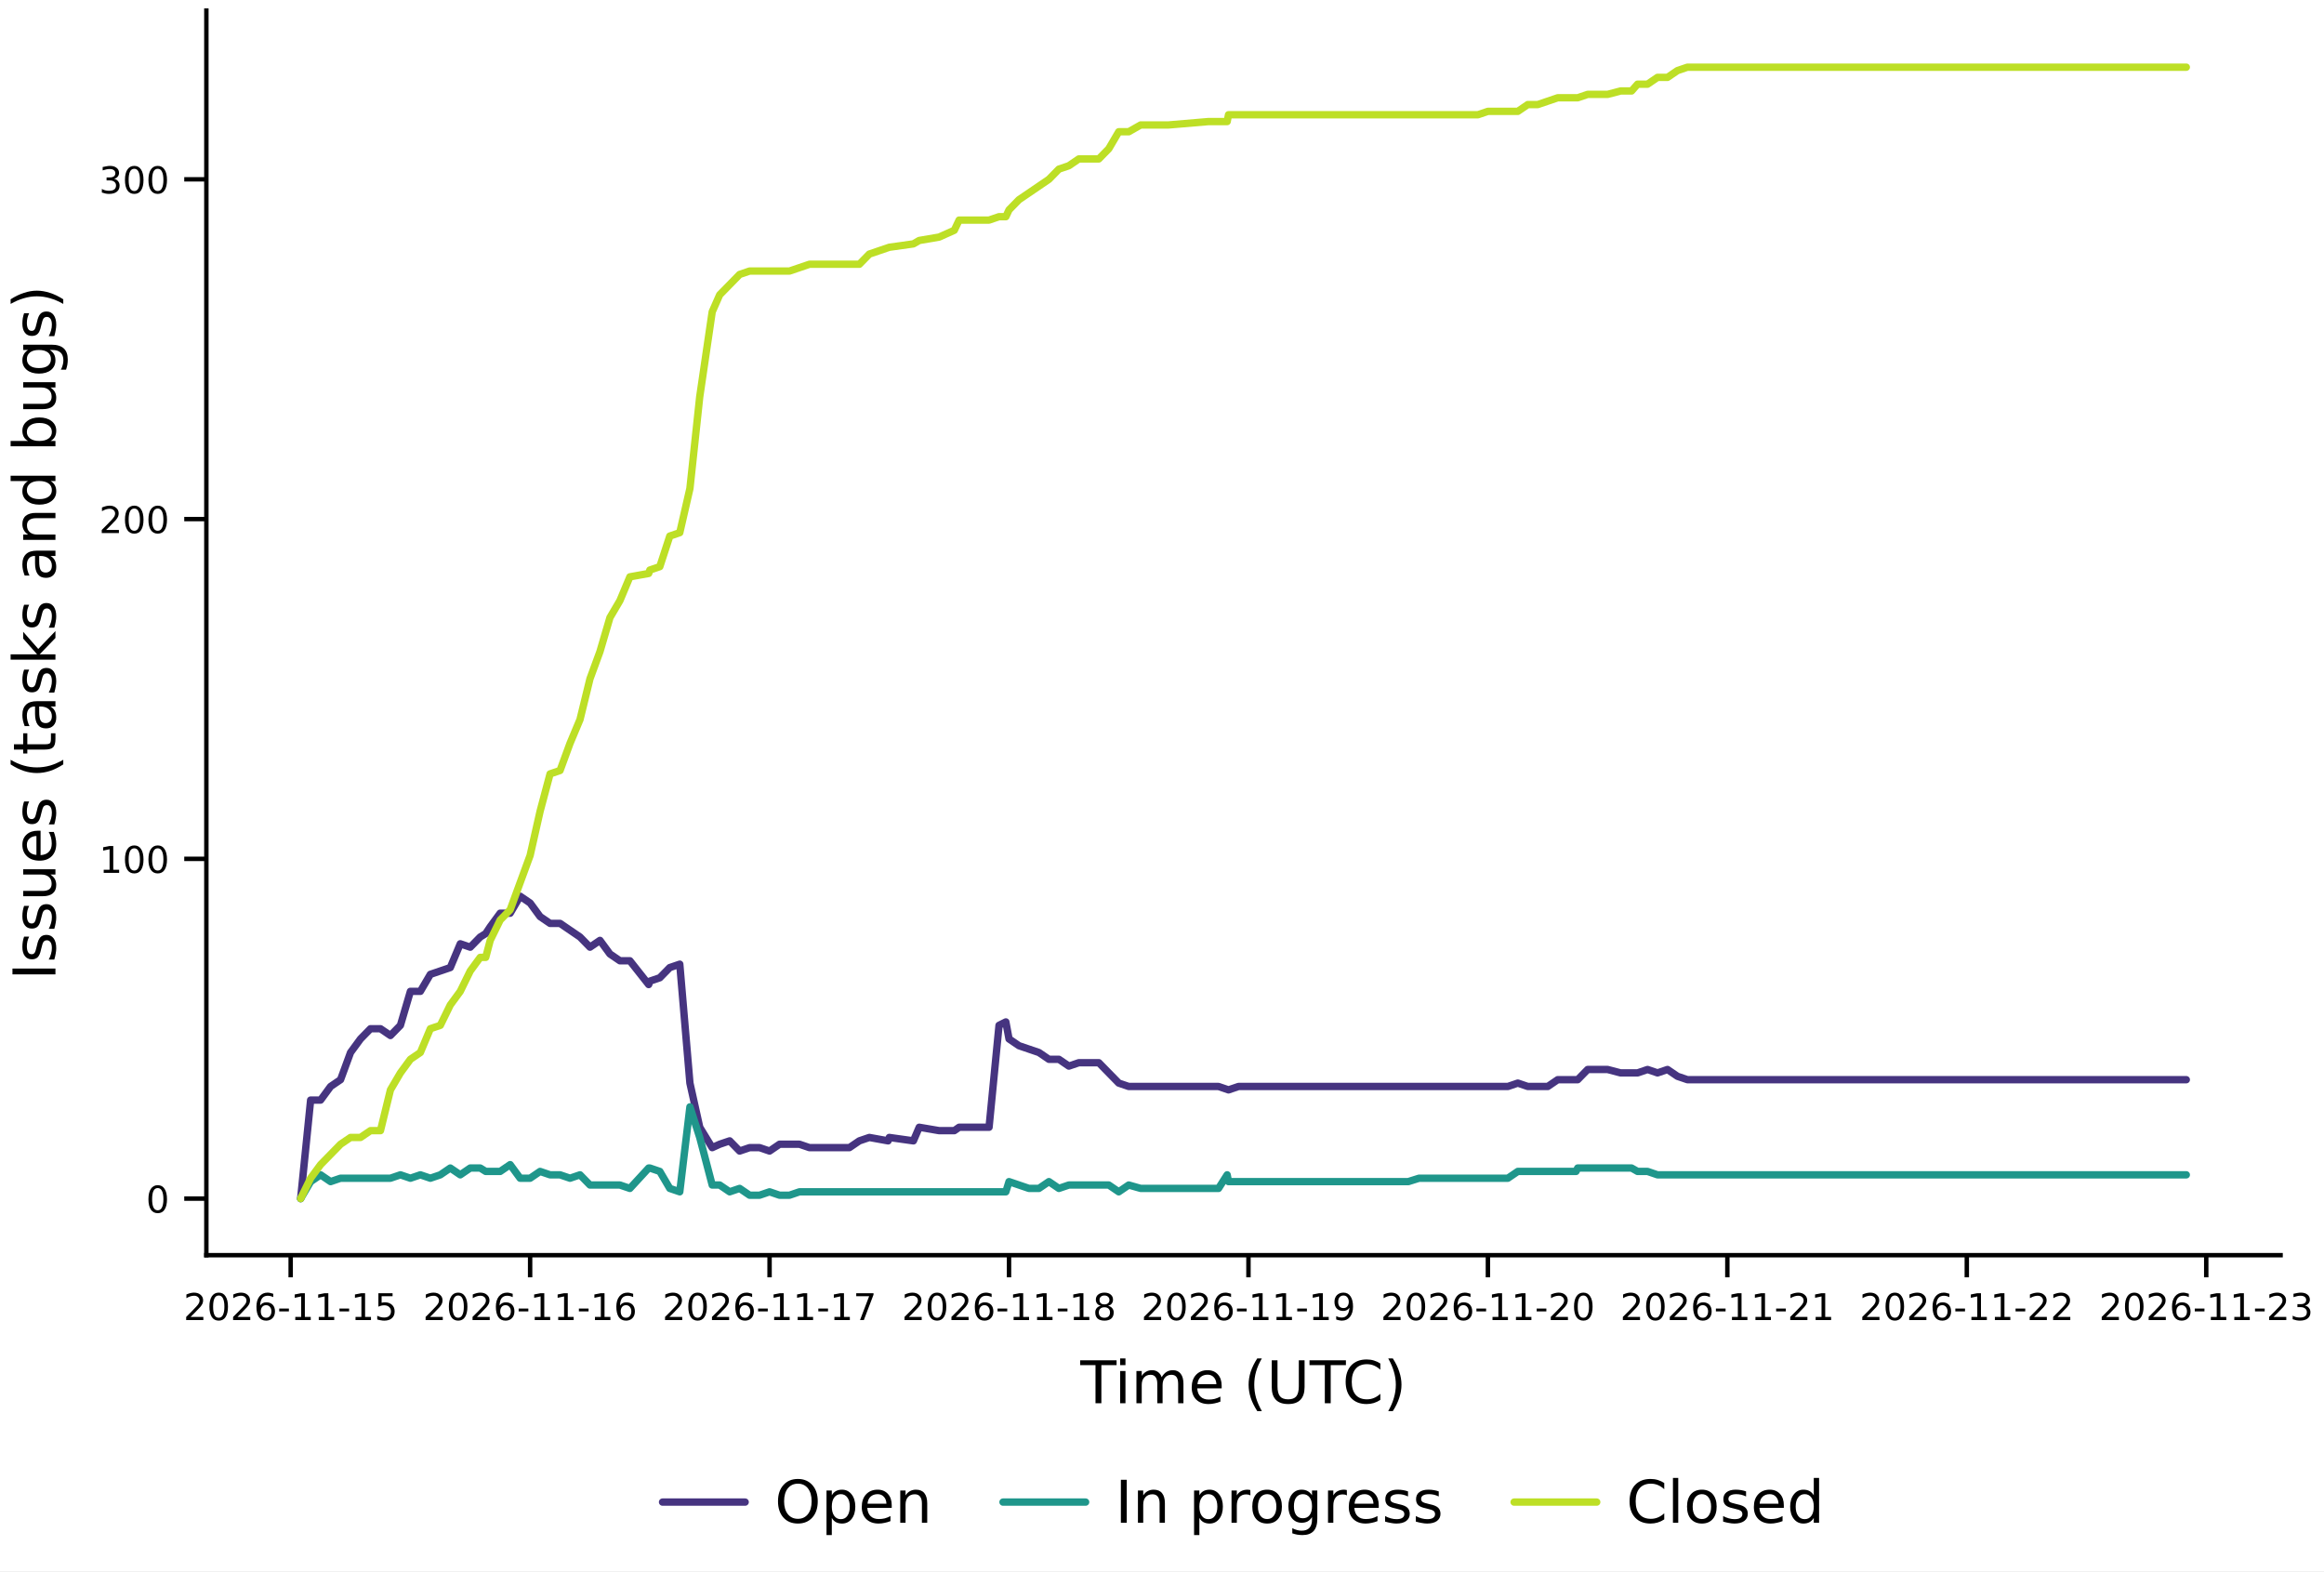
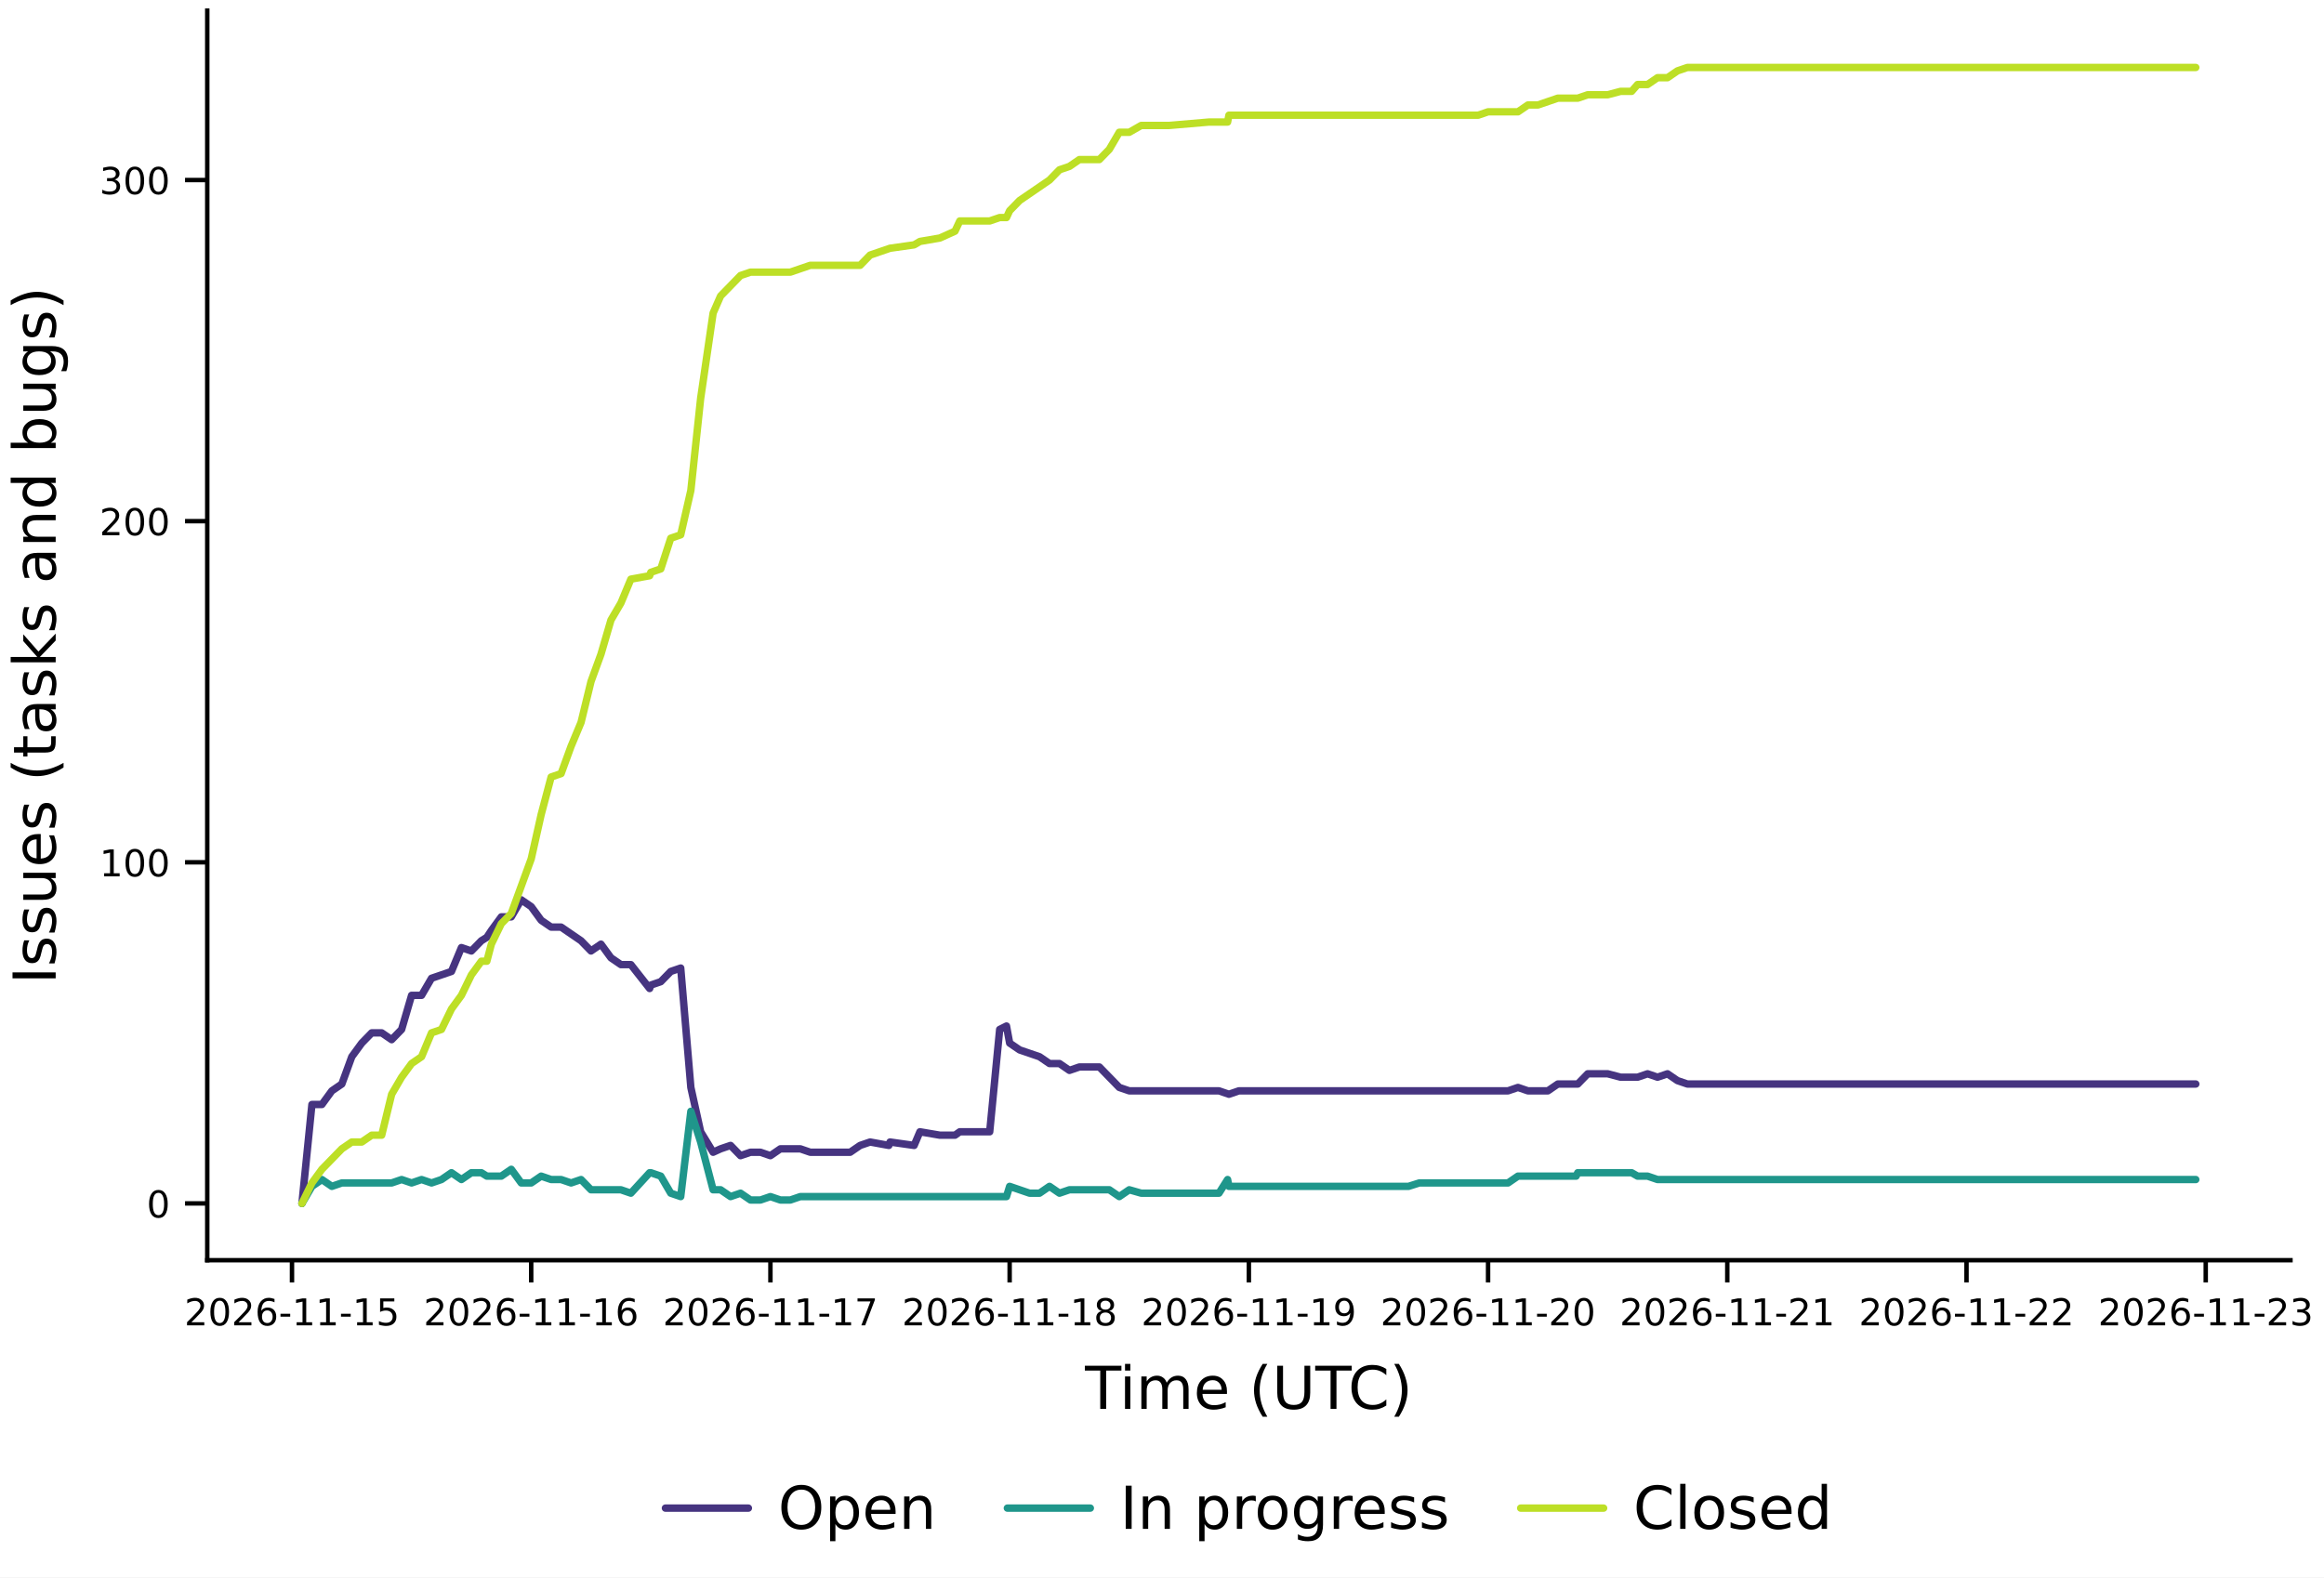
- <svg xmlns="http://www.w3.org/2000/svg" xmlns:xlink="http://www.w3.org/1999/xlink" width="315.145pt" height="213.046pt" viewBox="0 0 315.145 213.046" version="1.1">
+ <svg xmlns="http://www.w3.org/2000/svg" xmlns:xlink="http://www.w3.org/1999/xlink" width="313.785pt" height="213.046pt" viewBox="0 0 313.785 213.046" version="1.1">
  <defs>
    <style type="text/css">*{stroke-linejoin: round; stroke-linecap: butt}</style>
  </defs>
  <g id="figure_1">
    <g id="patch_1">
-       <path d="M 0 213.046  L 315.145 213.046  L 315.145 0  L 0 0  z " style="fill: #ffffff" />
+       <path d="M 0 213.046  L 313.785 213.046  L 313.785 0  L 0 0  z " style="fill: #ffffff" />
    </g>
    <g id="axes_1">
      <g id="patch_2">
        <path d="M 27.984 170.203  L 309.256 170.203  L 309.256 1.44  L 27.984 1.44  z " style="fill: #ffffff" />
      </g>
      <g id="matplotlib.axis_1">
        <g id="xtick_1">
          <g id="line2d_1">
            <defs>
-               <path id="m005df5a9b6" d="M 0 0  L 0 3  " style="stroke: #000000; stroke-width: 0.6" />
+               <path id="md938f179ae" d="M 0 0  L 0 3  " style="stroke: #000000; stroke-width: 0.6" />
            </defs>
            <g>
-               <use xlink:href="#m005df5a9b6" x="39.417" y="170.203" style="stroke: #000000; stroke-width: 0.6" />
+               <use xlink:href="#md938f179ae" x="39.424" y="170.203" style="stroke: #000000; stroke-width: 0.6" />
            </g>
          </g>
          <g id="text_1">
-             <text style="font-size: 5px; font-family: 'DejaVu Sans', sans-serif; text-anchor: middle" x="39.417" y="179.002" transform="rotate(-0 39.41652 179.0017)">2026-11-15</text>
+             <text style="font-size: 5px; font-family: 'DejaVu Sans', sans-serif; text-anchor: middle" x="39.424" y="179.002" transform="rotate(-0 39.42364 179.0017)">2026-11-15</text>
          </g>
        </g>
        <g id="xtick_2">
          <g id="line2d_2">
            <g>
-               <use xlink:href="#m005df5a9b6" x="71.887" y="170.203" style="stroke: #000000; stroke-width: 0.6" />
+               <use xlink:href="#md938f179ae" x="71.723" y="170.203" style="stroke: #000000; stroke-width: 0.6" />
            </g>
          </g>
          <g id="text_2">
-             <text style="font-size: 5px; font-family: 'DejaVu Sans', sans-serif; text-anchor: middle" x="71.887" y="179.002" transform="rotate(-0 71.88653 179.0017)">2026-11-16</text>
+             <text style="font-size: 5px; font-family: 'DejaVu Sans', sans-serif; text-anchor: middle" x="71.723" y="179.002" transform="rotate(-0 71.72276 179.0017)">2026-11-16</text>
          </g>
        </g>
        <g id="xtick_3">
          <g id="line2d_3">
            <g>
-               <use xlink:href="#m005df5a9b6" x="104.357" y="170.203" style="stroke: #000000; stroke-width: 0.6" />
+               <use xlink:href="#md938f179ae" x="104.022" y="170.203" style="stroke: #000000; stroke-width: 0.6" />
            </g>
          </g>
          <g id="text_3">
-             <text style="font-size: 5px; font-family: 'DejaVu Sans', sans-serif; text-anchor: middle" x="104.357" y="179.002" transform="rotate(-0 104.3565 179.0017)">2026-11-17</text>
+             <text style="font-size: 5px; font-family: 'DejaVu Sans', sans-serif; text-anchor: middle" x="104.022" y="179.002" transform="rotate(-0 104.0219 179.0017)">2026-11-17</text>
          </g>
        </g>
        <g id="xtick_4">
          <g id="line2d_4">
            <g>
-               <use xlink:href="#m005df5a9b6" x="136.827" y="170.203" style="stroke: #000000; stroke-width: 0.6" />
+               <use xlink:href="#md938f179ae" x="136.321" y="170.203" style="stroke: #000000; stroke-width: 0.6" />
            </g>
          </g>
          <g id="text_4">
-             <text style="font-size: 5px; font-family: 'DejaVu Sans', sans-serif; text-anchor: middle" x="136.827" y="179.002" transform="rotate(-0 136.8265 179.0017)">2026-11-18</text>
+             <text style="font-size: 5px; font-family: 'DejaVu Sans', sans-serif; text-anchor: middle" x="136.321" y="179.002" transform="rotate(-0 136.321 179.0017)">2026-11-18</text>
          </g>
        </g>
        <g id="xtick_5">
          <g id="line2d_5">
            <g>
-               <use xlink:href="#m005df5a9b6" x="169.297" y="170.203" style="stroke: #000000; stroke-width: 0.6" />
+               <use xlink:href="#md938f179ae" x="168.62" y="170.203" style="stroke: #000000; stroke-width: 0.6" />
            </g>
          </g>
          <g id="text_5">
-             <text style="font-size: 5px; font-family: 'DejaVu Sans', sans-serif; text-anchor: middle" x="169.297" y="179.002" transform="rotate(-0 169.2966 179.0017)">2026-11-19</text>
+             <text style="font-size: 5px; font-family: 'DejaVu Sans', sans-serif; text-anchor: middle" x="168.62" y="179.002" transform="rotate(-0 168.6201 179.0017)">2026-11-19</text>
          </g>
        </g>
        <g id="xtick_6">
          <g id="line2d_6">
            <g>
-               <use xlink:href="#m005df5a9b6" x="201.767" y="170.203" style="stroke: #000000; stroke-width: 0.6" />
+               <use xlink:href="#md938f179ae" x="200.919" y="170.203" style="stroke: #000000; stroke-width: 0.6" />
            </g>
          </g>
          <g id="text_6">
-             <text style="font-size: 5px; font-family: 'DejaVu Sans', sans-serif; text-anchor: middle" x="201.767" y="179.002" transform="rotate(-0 201.7666 179.0017)">2026-11-20</text>
+             <text style="font-size: 5px; font-family: 'DejaVu Sans', sans-serif; text-anchor: middle" x="200.919" y="179.002" transform="rotate(-0 200.9192 179.0017)">2026-11-20</text>
          </g>
        </g>
        <g id="xtick_7">
          <g id="line2d_7">
            <g>
-               <use xlink:href="#m005df5a9b6" x="234.237" y="170.203" style="stroke: #000000; stroke-width: 0.6" />
+               <use xlink:href="#md938f179ae" x="233.218" y="170.203" style="stroke: #000000; stroke-width: 0.6" />
            </g>
          </g>
          <g id="text_7">
-             <text style="font-size: 5px; font-family: 'DejaVu Sans', sans-serif; text-anchor: middle" x="234.237" y="179.002" transform="rotate(-0 234.2366 179.0017)">2026-11-21</text>
+             <text style="font-size: 5px; font-family: 'DejaVu Sans', sans-serif; text-anchor: middle" x="233.218" y="179.002" transform="rotate(-0 233.2183 179.0017)">2026-11-21</text>
          </g>
        </g>
        <g id="xtick_8">
          <g id="line2d_8">
            <g>
-               <use xlink:href="#m005df5a9b6" x="266.707" y="170.203" style="stroke: #000000; stroke-width: 0.6" />
+               <use xlink:href="#md938f179ae" x="265.517" y="170.203" style="stroke: #000000; stroke-width: 0.6" />
            </g>
          </g>
          <g id="text_8">
-             <text style="font-size: 5px; font-family: 'DejaVu Sans', sans-serif; text-anchor: middle" x="266.707" y="179.002" transform="rotate(-0 266.7066 179.0017)">2026-11-22</text>
+             <text style="font-size: 5px; font-family: 'DejaVu Sans', sans-serif; text-anchor: middle" x="265.517" y="179.002" transform="rotate(-0 265.5174 179.0017)">2026-11-22</text>
          </g>
        </g>
        <g id="xtick_9">
          <g id="line2d_9">
            <g>
-               <use xlink:href="#m005df5a9b6" x="299.177" y="170.203" style="stroke: #000000; stroke-width: 0.6" />
+               <use xlink:href="#md938f179ae" x="297.817" y="170.203" style="stroke: #000000; stroke-width: 0.6" />
            </g>
          </g>
          <g id="text_9">
-             <text style="font-size: 5px; font-family: 'DejaVu Sans', sans-serif; text-anchor: middle" x="299.177" y="179.002" transform="rotate(-0 299.1766 179.0017)">2026-11-23</text>
+             <text style="font-size: 5px; font-family: 'DejaVu Sans', sans-serif; text-anchor: middle" x="297.817" y="179.002" transform="rotate(-0 297.8166 179.0017)">2026-11-23</text>
          </g>
        </g>
        <g id="text_10">
          <text style="font-size: 8px; font-family: 'DejaVu Sans', sans-serif; text-anchor: middle" x="168.62" y="190.282" transform="rotate(-0 168.6201 190.2816)">Time (UTC)</text>
        </g>
      </g>
      <g id="matplotlib.axis_2">
        <g id="ytick_1">
          <g id="line2d_10">
            <defs>
-               <path id="mefda11f73b" d="M 0 0  L -3 0  " style="stroke: #000000; stroke-width: 0.6" />
+               <path id="m7f4bf7c309" d="M 0 0  L -3 0  " style="stroke: #000000; stroke-width: 0.6" />
            </defs>
            <g>
-               <use xlink:href="#mefda11f73b" x="27.984" y="162.532" style="stroke: #000000; stroke-width: 0.6" />
+               <use xlink:href="#m7f4bf7c309" x="27.984" y="162.532" style="stroke: #000000; stroke-width: 0.6" />
            </g>
          </g>
          <g id="text_11">
            <text style="font-size: 5px; font-family: 'DejaVu Sans', sans-serif; text-anchor: end" x="22.984" y="164.431" transform="rotate(-0 22.98438 164.4312)">0</text>
          </g>
        </g>
        <g id="ytick_2">
          <g id="line2d_11">
            <g>
-               <use xlink:href="#mefda11f73b" x="27.984" y="116.46" style="stroke: #000000; stroke-width: 0.6" />
+               <use xlink:href="#m7f4bf7c309" x="27.984" y="116.46" style="stroke: #000000; stroke-width: 0.6" />
            </g>
          </g>
          <g id="text_12">
            <text style="font-size: 5px; font-family: 'DejaVu Sans', sans-serif; text-anchor: end" x="22.984" y="118.359" transform="rotate(-0 22.98438 118.3589)">100</text>
          </g>
        </g>
        <g id="ytick_3">
          <g id="line2d_12">
            <g>
-               <use xlink:href="#mefda11f73b" x="27.984" y="70.387" style="stroke: #000000; stroke-width: 0.6" />
+               <use xlink:href="#m7f4bf7c309" x="27.984" y="70.387" style="stroke: #000000; stroke-width: 0.6" />
            </g>
          </g>
          <g id="text_13">
            <text style="font-size: 5px; font-family: 'DejaVu Sans', sans-serif; text-anchor: end" x="22.984" y="72.287" transform="rotate(-0 22.98438 72.28662)">200</text>
          </g>
        </g>
        <g id="ytick_4">
          <g id="line2d_13">
            <g>
-               <use xlink:href="#mefda11f73b" x="27.984" y="24.315" style="stroke: #000000; stroke-width: 0.6" />
+               <use xlink:href="#m7f4bf7c309" x="27.984" y="24.315" style="stroke: #000000; stroke-width: 0.6" />
            </g>
          </g>
          <g id="text_14">
            <text style="font-size: 5px; font-family: 'DejaVu Sans', sans-serif; text-anchor: end" x="22.984" y="26.214" transform="rotate(-0 22.98438 26.21431)">300</text>
          </g>
        </g>
        <g id="text_15">
          <text style="font-size: 8px; font-family: 'DejaVu Sans', sans-serif; text-anchor: middle" x="7.519" y="85.821" transform="rotate(-90 7.51875 85.82143)">Issues (tasks and bugs)</text>
        </g>
      </g>
      <g id="line2d_14">
-         <path d="M 40.769 162.532  L 42.122 149.171  L 43.475 149.171  L 44.828 147.328  L 46.181 146.407  L 47.534 142.721  L 48.887 140.878  L 50.24 139.496  L 51.593 139.496  L 52.946 140.417  L 54.299 139.035  L 55.652 134.428  L 57.004 134.428  L 58.357 132.124  L 61.063 131.203  L 62.416 127.978  L 63.769 128.438  L 65.122 127.056  L 65.866 126.595  L 66.475 125.674  L 67.828 123.831  L 69.181 123.831  L 70.534 121.527  L 71.887 122.449  L 73.239 124.292  L 74.592 125.213  L 75.945 125.213  L 78.651 127.056  L 80.004 128.438  L 81.357 127.517  L 82.71 129.36  L 84.063 130.281  L 85.416 130.281  L 87.964 133.506  L 88.122 133.046  L 89.474 132.585  L 90.827 131.203  L 92.18 130.742  L 93.556 146.867  L 94.886 152.857  L 96.577 155.621  L 97.592 155.16  L 98.945 154.7  L 100.298 156.082  L 101.651 155.621  L 103.004 155.621  L 104.357 156.082  L 105.709 155.16  L 108.415 155.16  L 109.768 155.621  L 115.18 155.621  L 116.533 154.7  L 117.886 154.239  L 120.434 154.7  L 120.592 154.239  L 123.861 154.7  L 124.65 152.857  L 127.356 153.317  L 129.408 153.317  L 130.062 152.857  L 134.121 152.857  L 135.474 139.035  L 136.398 138.574  L 136.827 140.878  L 138.179 141.799  L 140.885 142.721  L 142.238 143.642  L 143.591 143.642  L 144.944 144.564  L 146.297 144.103  L 149.003 144.103  L 151.709 146.867  L 153.062 147.328  L 165.238 147.328  L 166.591 147.789  L 167.944 147.328  L 204.472 147.328  L 205.825 146.867  L 207.178 147.328  L 209.884 147.328  L 211.237 146.407  L 213.943 146.407  L 215.296 145.024  L 218.002 145.024  L 219.76 145.485  L 222.06 145.485  L 223.413 145.024  L 224.766 145.485  L 226.119 145.024  L 227.472 145.946  L 228.825 146.407  L 296.471 146.407  L 296.471 146.407  " clip-path="url(#p411ab457e3)" style="fill: none; stroke: #463480; stroke-linecap: round" />
+         <path d="M 40.769 162.532  L 42.115 149.171  L 43.461 149.171  L 44.807 147.328  L 46.153 146.407  L 47.498 142.721  L 48.844 140.878  L 50.19 139.496  L 51.536 139.496  L 52.882 140.417  L 54.227 139.035  L 55.573 134.428  L 56.919 134.428  L 58.265 132.124  L 60.956 131.203  L 62.302 127.978  L 63.648 128.438  L 64.994 127.056  L 65.734 126.595  L 66.34 125.674  L 67.685 123.831  L 69.031 123.831  L 70.377 121.527  L 71.723 122.449  L 73.069 124.292  L 74.414 125.213  L 75.76 125.213  L 78.452 127.056  L 79.798 128.438  L 81.143 127.517  L 82.489 129.36  L 83.835 130.281  L 85.181 130.281  L 87.715 133.506  L 87.872 133.046  L 89.218 132.585  L 90.564 131.203  L 91.91 130.742  L 93.278 146.867  L 94.601 152.857  L 96.284 155.621  L 97.293 155.16  L 98.639 154.7  L 99.984 156.082  L 101.33 155.621  L 102.676 155.621  L 104.022 156.082  L 105.368 155.16  L 108.059 155.16  L 109.405 155.621  L 114.788 155.621  L 116.134 154.7  L 117.48 154.239  L 120.014 154.7  L 120.171 154.239  L 123.424 154.7  L 124.209 152.857  L 126.9 153.317  L 128.942 153.317  L 129.592 152.857  L 133.629 152.857  L 134.975 139.035  L 135.895 138.574  L 136.321 140.878  L 137.667 141.799  L 140.358 142.721  L 141.704 143.642  L 143.05 143.642  L 144.396 144.564  L 145.742 144.103  L 148.433 144.103  L 151.125 146.867  L 152.471 147.328  L 164.583 147.328  L 165.929 147.789  L 167.274 147.328  L 203.611 147.328  L 204.957 146.867  L 206.302 147.328  L 208.994 147.328  L 210.34 146.407  L 213.031 146.407  L 214.377 145.024  L 217.069 145.024  L 218.818 145.485  L 221.106 145.485  L 222.452 145.024  L 223.798 145.485  L 225.144 145.024  L 226.489 145.946  L 227.835 146.407  L 296.471 146.407  L 296.471 146.407  " clip-path="url(#pf35ae3ff70)" style="fill: none; stroke: #463480; stroke-linecap: round" />
      </g>
      <g id="line2d_15">
-         <path d="M 40.769 162.532  L 42.122 160.228  L 43.475 159.307  L 44.828 160.228  L 46.181 159.767  L 52.946 159.767  L 54.299 159.307  L 55.652 159.767  L 57.004 159.307  L 58.357 159.767  L 59.71 159.307  L 61.063 158.385  L 62.416 159.307  L 63.769 158.385  L 65.122 158.385  L 65.866 158.846  L 67.828 158.846  L 69.181 157.925  L 70.534 159.767  L 71.887 159.767  L 73.239 158.846  L 74.592 159.307  L 75.945 159.307  L 77.298 159.767  L 78.651 159.307  L 80.004 160.689  L 84.063 160.689  L 85.416 161.15  L 87.964 158.385  L 88.122 158.385  L 89.474 158.846  L 90.827 161.15  L 92.18 161.61  L 93.556 150.092  L 94.886 154.239  L 96.577 160.689  L 97.592 160.689  L 98.945 161.61  L 100.298 161.15  L 101.651 162.071  L 103.004 162.071  L 104.357 161.61  L 105.709 162.071  L 107.062 162.071  L 108.415 161.61  L 136.398 161.61  L 136.827 160.228  L 139.532 161.15  L 140.885 161.15  L 142.238 160.228  L 143.591 161.15  L 144.944 160.689  L 150.356 160.689  L 151.709 161.61  L 153.062 160.689  L 154.685 161.15  L 165.238 161.15  L 166.41 159.307  L 166.591 160.228  L 190.966 160.228  L 192.431 159.767  L 204.472 159.767  L 205.825 158.846  L 213.717 158.846  L 213.943 158.385  L 221.249 158.385  L 222.06 158.846  L 223.413 158.846  L 224.766 159.307  L 296.471 159.307  L 296.471 159.307  " clip-path="url(#p411ab457e3)" style="fill: none; stroke: #1f968b; stroke-linecap: round" />
+         <path d="M 40.769 162.532  L 42.115 160.228  L 43.461 159.307  L 44.807 160.228  L 46.153 159.767  L 52.882 159.767  L 54.227 159.307  L 55.573 159.767  L 56.919 159.307  L 58.265 159.767  L 59.611 159.307  L 60.956 158.385  L 62.302 159.307  L 63.648 158.385  L 64.994 158.385  L 65.734 158.846  L 67.685 158.846  L 69.031 157.925  L 70.377 159.767  L 71.723 159.767  L 73.069 158.846  L 74.414 159.307  L 75.76 159.307  L 77.106 159.767  L 78.452 159.307  L 79.798 160.689  L 83.835 160.689  L 85.181 161.15  L 87.715 158.385  L 87.872 158.385  L 89.218 158.846  L 90.564 161.15  L 91.91 161.61  L 93.278 150.092  L 94.601 154.239  L 96.284 160.689  L 97.293 160.689  L 98.639 161.61  L 99.984 161.15  L 101.33 162.071  L 102.676 162.071  L 104.022 161.61  L 105.368 162.071  L 106.713 162.071  L 108.059 161.61  L 135.895 161.61  L 136.321 160.228  L 139.013 161.15  L 140.358 161.15  L 141.704 160.228  L 143.05 161.15  L 144.396 160.689  L 149.779 160.689  L 151.125 161.61  L 152.471 160.689  L 154.085 161.15  L 164.583 161.15  L 165.749 159.307  L 165.929 160.228  L 190.175 160.228  L 191.633 159.767  L 203.611 159.767  L 204.957 158.846  L 212.807 158.846  L 213.031 158.385  L 220.299 158.385  L 221.106 158.846  L 222.452 158.846  L 223.798 159.307  L 296.471 159.307  L 296.471 159.307  " clip-path="url(#pf35ae3ff70)" style="fill: none; stroke: #1f968b; stroke-linecap: round" />
      </g>
      <g id="line2d_16">
-         <path d="M 40.769 162.532  L 42.122 159.767  L 43.475 157.925  L 46.181 155.16  L 47.534 154.239  L 48.887 154.239  L 50.24 153.317  L 51.593 153.317  L 52.946 147.789  L 54.299 145.485  L 55.652 143.642  L 57.004 142.721  L 58.357 139.496  L 59.71 139.035  L 61.063 136.271  L 62.416 134.428  L 63.769 131.663  L 65.122 129.82  L 65.866 129.82  L 66.475 127.517  L 67.828 124.753  L 69.181 123.37  L 71.887 115.999  L 73.239 110.009  L 74.592 104.941  L 75.945 104.481  L 77.298 100.795  L 78.651 97.57  L 80.004 92.041  L 81.357 88.355  L 82.71 83.748  L 84.063 81.445  L 85.416 78.22  L 87.964 77.759  L 88.122 77.298  L 89.474 76.837  L 90.827 72.691  L 92.18 72.23  L 93.556 66.241  L 94.886 53.801  L 96.577 42.283  L 97.592 39.979  L 100.298 37.215  L 101.651 36.754  L 107.062 36.754  L 109.768 35.833  L 116.533 35.833  L 117.886 34.451  L 120.592 33.529  L 123.861 33.069  L 124.65 32.608  L 127.356 32.147  L 129.408 31.226  L 130.062 29.844  L 134.121 29.844  L 135.474 29.383  L 136.398 29.383  L 136.827 28.461  L 138.179 27.079  L 142.238 24.315  L 143.591 22.933  L 144.944 22.472  L 146.297 21.551  L 149.003 21.551  L 150.356 20.168  L 151.709 17.865  L 153.062 17.865  L 154.685 16.943  L 158.473 16.943  L 163.885 16.483  L 166.41 16.483  L 166.591 15.561  L 200.414 15.561  L 201.767 15.1  L 205.825 15.1  L 207.178 14.179  L 208.531 14.179  L 211.237 13.258  L 213.943 13.258  L 215.296 12.797  L 218.002 12.797  L 219.76 12.336  L 221.249 12.336  L 222.06 11.415  L 223.413 11.415  L 224.766 10.493  L 226.119 10.493  L 227.472 9.572  L 228.825 9.111  L 296.471 9.111  L 296.471 9.111  " clip-path="url(#p411ab457e3)" style="fill: none; stroke: #bddf26; stroke-linecap: round" />
+         <path d="M 40.769 162.532  L 42.115 159.767  L 43.461 157.925  L 46.153 155.16  L 47.498 154.239  L 48.844 154.239  L 50.19 153.317  L 51.536 153.317  L 52.882 147.789  L 54.227 145.485  L 55.573 143.642  L 56.919 142.721  L 58.265 139.496  L 59.611 139.035  L 60.956 136.271  L 62.302 134.428  L 63.648 131.663  L 64.994 129.82  L 65.734 129.82  L 66.34 127.517  L 67.685 124.753  L 69.031 123.37  L 71.723 115.999  L 73.069 110.009  L 74.414 104.941  L 75.76 104.481  L 77.106 100.795  L 78.452 97.57  L 79.798 92.041  L 81.143 88.355  L 82.489 83.748  L 83.835 81.445  L 85.181 78.22  L 87.715 77.759  L 87.872 77.298  L 89.218 76.837  L 90.564 72.691  L 91.91 72.23  L 93.278 66.241  L 94.601 53.801  L 96.284 42.283  L 97.293 39.979  L 99.984 37.215  L 101.33 36.754  L 106.713 36.754  L 109.405 35.833  L 116.134 35.833  L 117.48 34.451  L 120.171 33.529  L 123.424 33.069  L 124.209 32.608  L 126.9 32.147  L 128.942 31.226  L 129.592 29.844  L 133.629 29.844  L 134.975 29.383  L 135.895 29.383  L 136.321 28.461  L 137.667 27.079  L 141.704 24.315  L 143.05 22.933  L 144.396 22.472  L 145.742 21.551  L 148.433 21.551  L 149.779 20.168  L 151.125 17.865  L 152.471 17.865  L 154.085 16.943  L 157.854 16.943  L 163.237 16.483  L 165.749 16.483  L 165.929 15.561  L 199.573 15.561  L 200.919 15.1  L 204.957 15.1  L 206.302 14.179  L 207.648 14.179  L 210.34 13.258  L 213.031 13.258  L 214.377 12.797  L 217.069 12.797  L 218.818 12.336  L 220.299 12.336  L 221.106 11.415  L 222.452 11.415  L 223.798 10.493  L 225.144 10.493  L 226.489 9.572  L 227.835 9.111  L 296.471 9.111  L 296.471 9.111  " clip-path="url(#pf35ae3ff70)" style="fill: none; stroke: #bddf26; stroke-linecap: round" />
      </g>
      <g id="patch_3">
        <path d="M 27.984 170.203  L 27.984 1.44  " style="fill: none; stroke: #000000; stroke-width: 0.6; stroke-linejoin: miter; stroke-linecap: square" />
      </g>
      <g id="patch_4">
        <path d="M 27.984 170.203  L 309.256 170.203  " style="fill: none; stroke: #000000; stroke-width: 0.6; stroke-linejoin: miter; stroke-linecap: square" />
      </g>
      <g id="legend_1">
        <g id="line2d_17">
          <path d="M 89.846 203.684  L 95.446 203.684  L 101.046 203.684  " style="fill: none; stroke: #463480; stroke-linecap: round" />
        </g>
        <g id="text_16">
          <text style="font-size: 8px; font-family: 'DejaVu Sans', sans-serif; text-anchor: start" x="105.046" y="206.484" transform="rotate(-0 105.0457 206.4837)">Open</text>
        </g>
        <g id="line2d_18">
          <path d="M 136.014 203.684  L 141.614 203.684  L 147.214 203.684  " style="fill: none; stroke: #1f968b; stroke-linecap: round" />
        </g>
        <g id="text_17">
          <text style="font-size: 8px; font-family: 'DejaVu Sans', sans-serif; text-anchor: start" x="151.214" y="206.484" transform="rotate(-0 151.2145 206.4837)">In progress</text>
        </g>
        <g id="line2d_19">
          <path d="M 205.322 203.684  L 210.922 203.684  L 216.522 203.684  " style="fill: none; stroke: #bddf26; stroke-linecap: round" />
        </g>
        <g id="text_18">
          <text style="font-size: 8px; font-family: 'DejaVu Sans', sans-serif; text-anchor: start" x="220.522" y="206.484" transform="rotate(-0 220.522 206.4837)">Closed</text>
        </g>
      </g>
    </g>
  </g>
  <defs>
-     <clipPath id="p411ab457e3">
+     <clipPath id="pf35ae3ff70">
      <rect x="27.984" y="1.44" width="281.271" height="168.763" />
    </clipPath>
  </defs>
</svg>
